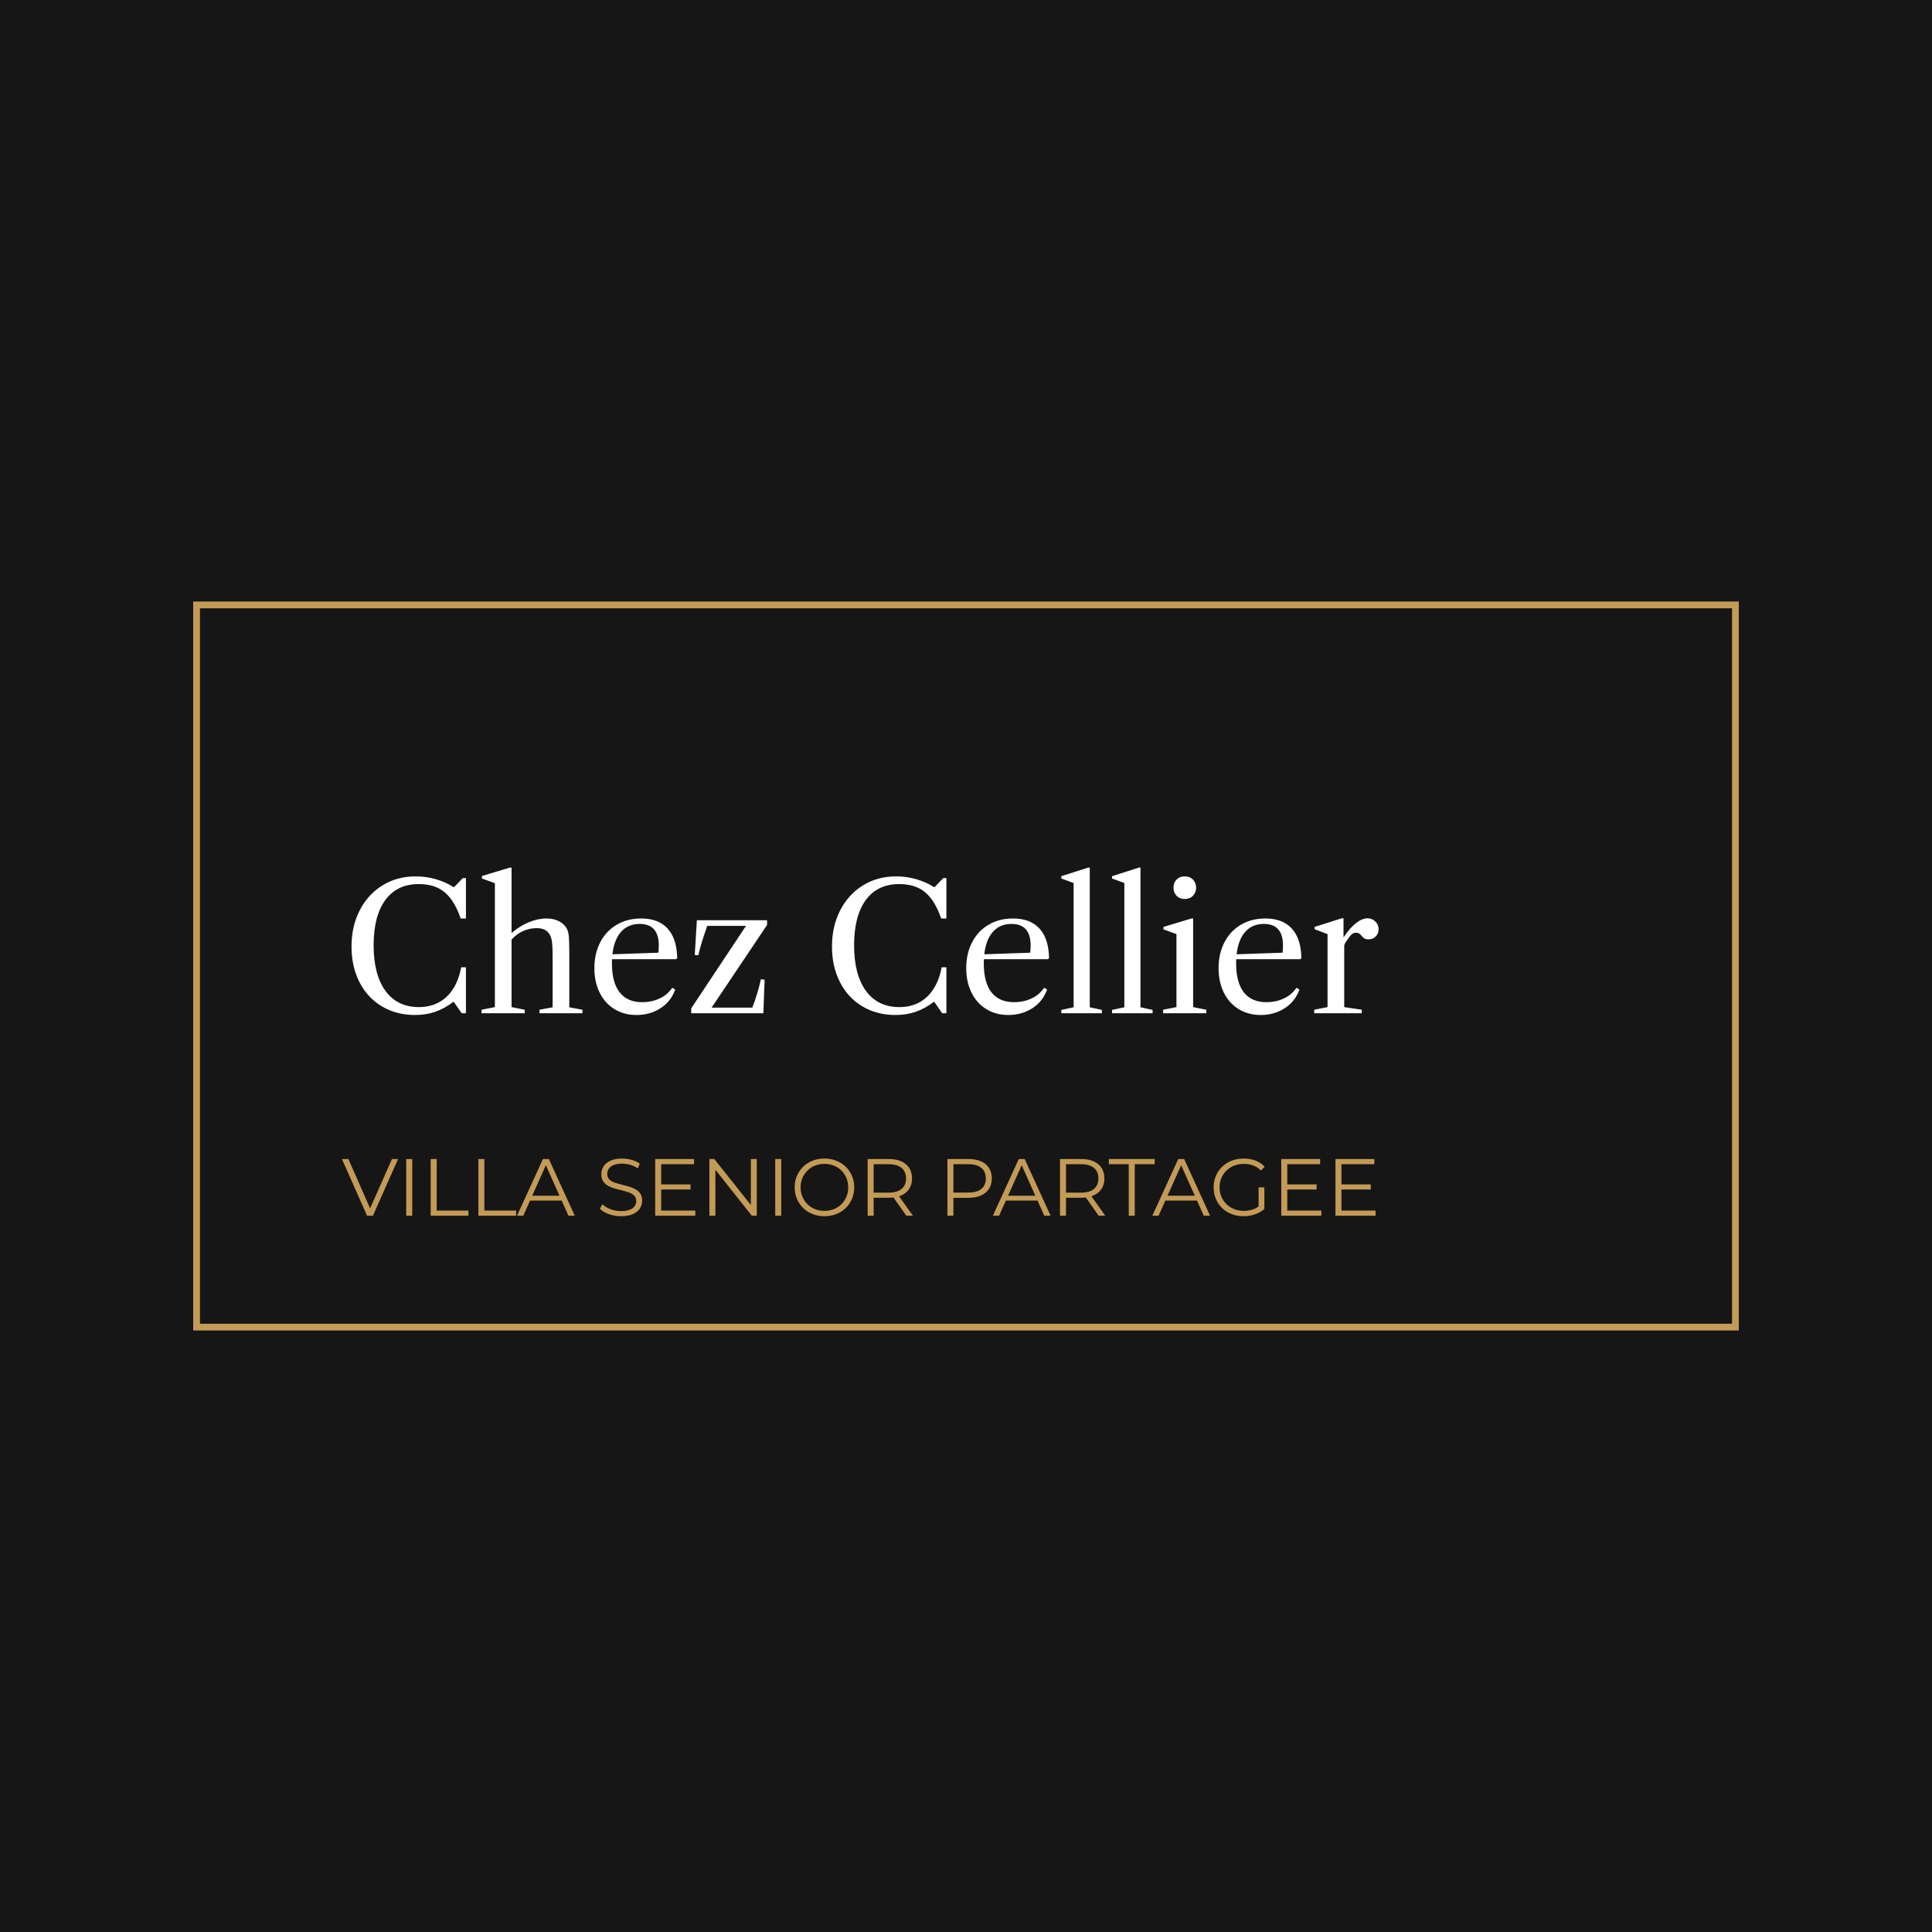
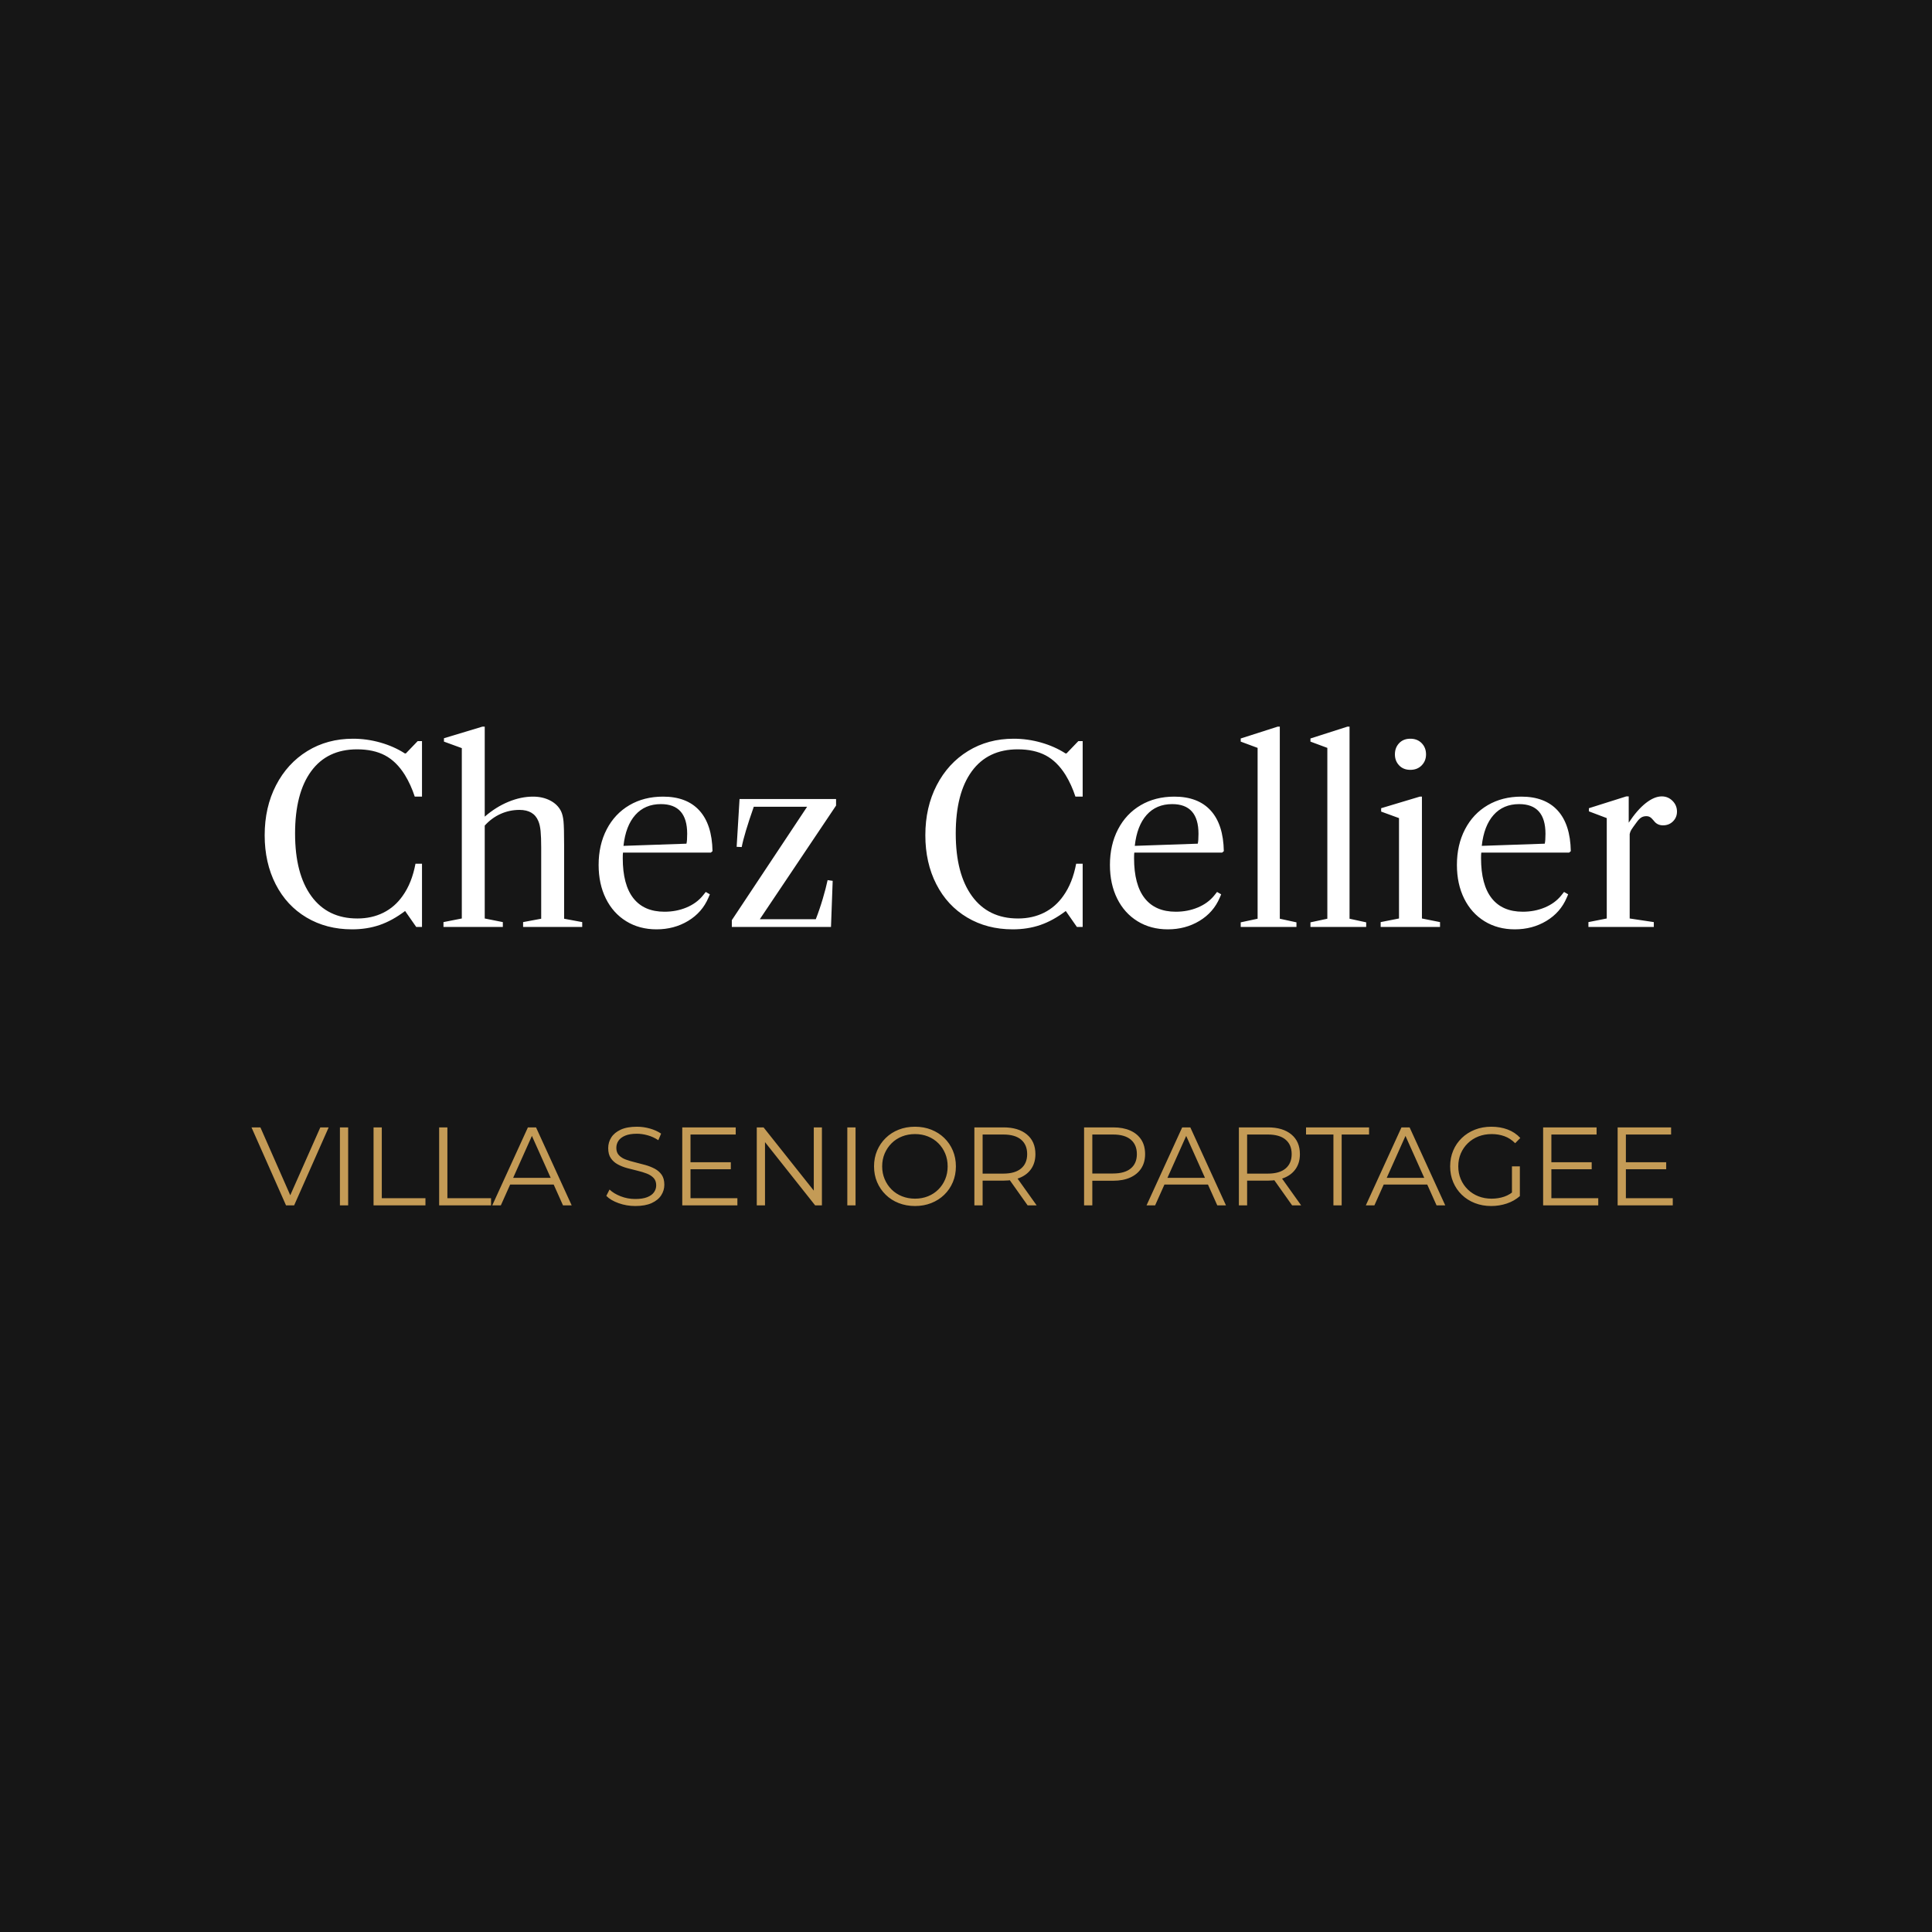
<svg xmlns="http://www.w3.org/2000/svg" width="400" height="400" viewBox="0 0 400 400">
  <rect width="400" height="400" fill="#161616" />
-   <rect x="40.70" y="125.24" width="318.60" height="149.52" fill="none" stroke="#C49B56" stroke-width="1.40" />
-   <path d="M86.074 181.443Q88.182 181.443 90.216 182.024Q92.251 182.605 93.886 183.659H94.031L95.811 181.806H96.465V190.162H95.375Q94.794 188.382 93.886 186.893Q92.614 184.858 90.888 183.95Q89.163 183.041 86.692 183.041Q82.187 183.041 79.771 186.348Q77.355 189.654 77.355 195.721Q77.355 201.789 79.807 205.149Q82.26 208.51 86.728 208.51Q88.908 208.51 90.652 207.638Q92.396 206.766 93.559 205.095Q94.939 203.169 95.484 200.263H96.465V209.782H95.593L93.922 207.384Q91.997 208.837 90.089 209.491Q88.182 210.145 85.929 210.145Q82.078 210.145 79.081 208.365Q76.083 206.584 74.43 203.351Q72.777 200.117 72.777 195.976Q72.777 191.761 74.485 188.455Q76.192 185.149 79.208 183.296Q82.223 181.443 86.074 181.443ZM120.59 209.055V209.782H111.688V209.055L114.413 208.546V197.865Q114.413 196.266 114.322 195.34Q114.232 194.413 113.977 193.832Q113.287 192.161 111.143 192.161Q109.654 192.161 108.31 192.76Q106.965 193.36 105.912 194.522V208.51L108.637 209.055V209.782H99.699V209.055L102.46 208.51V182.86L99.772 181.879V181.37L105.548 179.626H105.912V193.178Q107.583 191.725 109.472 190.944Q111.361 190.162 113.178 190.162Q114.631 190.162 115.758 190.744Q116.884 191.325 117.392 192.342Q117.683 192.924 117.774 193.886Q117.865 194.849 117.865 197.501V208.546ZM126.73 198.591Q126.693 198.846 126.693 199.427Q126.693 203.424 128.292 205.458Q129.891 207.493 132.979 207.493Q134.759 207.493 136.285 206.857Q137.811 206.221 138.756 205.059L139.192 204.514L139.809 204.877L139.591 205.386Q138.647 207.602 136.539 208.873Q134.432 210.145 131.78 210.145Q129.2 210.145 127.22 208.928Q125.24 207.711 124.15 205.513Q123.06 203.315 123.06 200.444Q123.06 197.429 124.277 195.085Q125.494 192.742 127.693 191.452Q129.891 190.162 132.761 190.162Q136.321 190.162 138.229 192.252Q140.136 194.341 140.209 198.373L139.955 198.591ZM126.802 197.574 136.285 197.247Q136.394 196.811 136.394 195.758Q136.394 191.289 132.434 191.289Q130.036 191.289 128.583 192.924Q127.129 194.559 126.802 197.574ZM158.811 191.507 147.33 208.619H155.759Q156.34 207.129 156.813 205.531Q157.285 203.932 157.539 202.733L158.302 202.842L158.048 209.782H143.115V208.764L154.451 191.688H146.422Q144.968 195.83 144.605 197.756L143.842 197.719L144.278 190.526H158.811ZM185.551 181.443Q187.658 181.443 189.693 182.024Q191.728 182.605 193.362 183.659H193.508L195.288 181.806H195.942V190.162H194.852Q194.271 188.382 193.362 186.893Q192.091 184.858 190.365 183.95Q188.639 183.041 186.169 183.041Q181.664 183.041 179.248 186.348Q176.831 189.654 176.831 195.721Q176.831 201.789 179.284 205.149Q181.736 208.51 186.205 208.51Q188.385 208.51 190.129 207.638Q191.873 206.766 193.035 205.095Q194.416 203.169 194.961 200.263H195.942V209.782H195.07L193.399 207.384Q191.473 208.837 189.566 209.491Q187.658 210.145 185.406 210.145Q181.555 210.145 178.557 208.365Q175.56 206.584 173.907 203.351Q172.254 200.117 172.254 195.976Q172.254 191.761 173.961 188.455Q175.669 185.149 178.684 183.296Q181.7 181.443 185.551 181.443ZM203.717 198.591Q203.681 198.846 203.681 199.427Q203.681 203.424 205.279 205.458Q206.878 207.493 209.966 207.493Q211.746 207.493 213.272 206.857Q214.798 206.221 215.743 205.059L216.179 204.514L216.797 204.877L216.579 205.386Q215.634 207.602 213.527 208.873Q211.419 210.145 208.767 210.145Q206.188 210.145 204.208 208.928Q202.227 207.711 201.137 205.513Q200.048 203.315 200.048 200.444Q200.048 197.429 201.265 195.085Q202.482 192.742 204.68 191.452Q206.878 190.162 209.748 190.162Q213.309 190.162 215.216 192.252Q217.123 194.341 217.196 198.373L216.942 198.591ZM203.79 197.574 213.272 197.247Q213.381 196.811 213.381 195.758Q213.381 191.289 209.421 191.289Q207.023 191.289 205.57 192.924Q204.117 194.559 203.79 197.574ZM228.132 209.782H219.739V209.091L222.283 208.546V182.823L219.739 181.879V181.406L225.298 179.626H225.625V208.546L228.132 209.091ZM238.632 209.782H230.239V209.091L232.783 208.546V182.823L230.239 181.879V181.406L235.798 179.626H236.125V208.546L238.632 209.091ZM245.281 181.443Q246.334 181.443 246.988 182.115Q247.642 182.787 247.642 183.804Q247.642 184.785 246.988 185.457Q246.334 186.13 245.281 186.13Q244.227 186.13 243.591 185.457Q242.955 184.785 242.955 183.804Q242.955 182.787 243.591 182.115Q244.227 181.443 245.281 181.443ZM249.75 209.782H240.812V209.055L243.573 208.51V193.396L240.885 192.415V191.906L246.698 190.162H247.025V208.51L249.75 209.055ZM255.962 198.591Q255.926 198.846 255.926 199.427Q255.926 203.424 257.525 205.458Q259.123 207.493 262.211 207.493Q263.992 207.493 265.518 206.857Q267.043 206.221 267.988 205.059L268.424 204.514L269.042 204.877L268.824 205.386Q267.879 207.602 265.772 208.873Q263.665 210.145 261.012 210.145Q258.433 210.145 256.453 208.928Q254.473 207.711 253.383 205.513Q252.293 203.315 252.293 200.444Q252.293 197.429 253.51 195.085Q254.727 192.742 256.925 191.452Q259.123 190.162 261.993 190.162Q265.554 190.162 267.461 192.252Q269.369 194.341 269.441 198.373L269.187 198.591ZM256.035 197.574 265.518 197.247Q265.627 196.811 265.627 195.758Q265.627 191.289 261.666 191.289Q259.268 191.289 257.815 192.924Q256.362 194.559 256.035 197.574ZM285.427 192.415Q285.427 193.287 284.828 193.886Q284.228 194.486 283.32 194.486Q282.448 194.486 281.94 193.796Q281.613 193.396 281.376 193.251Q281.14 193.105 280.813 193.105Q280.377 193.105 280.05 193.305Q279.723 193.505 279.36 194.014Q278.742 194.849 278.561 195.14Q278.379 195.431 278.306 195.794V208.51L281.94 209.055V209.782H272.094V209.055L274.855 208.51V193.396L272.166 192.379V191.906L277.798 190.126H278.161V194.086Q279.433 192.161 280.722 191.143Q282.012 190.126 283.139 190.126Q284.083 190.126 284.755 190.798Q285.427 191.47 285.427 192.415Z" fill="#FFFFFF" />
-   <path d="M75.991 251.703 70.793 239.965H72.134L76.997 251.016H76.259L81.156 239.965H82.413L77.215 251.703ZM84.107 251.703V239.965H85.348V251.703ZM89.171 251.703V239.965H90.412V250.63H96.985V251.703ZM99.048 251.703V239.965H100.289V250.63H106.862V251.703ZM107.046 251.703 112.412 239.965H113.636L119.002 251.703H117.694L112.764 240.686H113.267L108.337 251.703ZM109.159 248.567 109.528 247.561H116.353L116.722 248.567ZM128.577 251.804Q127.269 251.804 126.07 251.376Q124.871 250.948 124.217 250.278L124.704 249.322Q125.324 249.926 126.372 250.336Q127.42 250.747 128.577 250.747Q129.684 250.747 130.38 250.471Q131.076 250.194 131.403 249.724Q131.73 249.255 131.73 248.685Q131.73 247.997 131.336 247.578Q130.941 247.159 130.304 246.916Q129.667 246.672 128.896 246.488Q128.124 246.304 127.353 246.094Q126.582 245.884 125.936 245.532Q125.29 245.18 124.896 244.602Q124.502 244.023 124.502 243.084Q124.502 242.212 124.963 241.483Q125.425 240.753 126.38 240.309Q127.336 239.864 128.829 239.864Q129.818 239.864 130.791 240.141Q131.763 240.418 132.467 240.904L132.048 241.893Q131.294 241.39 130.447 241.156Q129.6 240.921 128.812 240.921Q127.755 240.921 127.068 241.206Q126.38 241.491 126.053 241.969Q125.726 242.447 125.726 243.05Q125.726 243.738 126.121 244.157Q126.515 244.576 127.16 244.811Q127.806 245.046 128.577 245.23Q129.348 245.415 130.111 245.633Q130.874 245.851 131.52 246.195Q132.166 246.538 132.56 247.108Q132.954 247.679 132.954 248.601Q132.954 249.456 132.484 250.186Q132.015 250.915 131.05 251.359Q130.086 251.804 128.577 251.804ZM135.653 251.703V239.965H143.702V241.038H136.894V250.63H143.954V251.703ZM136.76 246.27V245.214H142.965V246.27ZM146.872 251.703V239.965H147.894L155.994 250.16H155.457V239.965H156.681V251.703H155.658L147.576 241.508H148.112V251.703ZM160.504 251.703V239.965H161.745V251.703ZM170.7 251.804Q169.375 251.804 168.243 251.359Q167.111 250.915 166.281 250.102Q165.451 249.288 164.99 248.207Q164.529 247.125 164.529 245.834Q164.529 244.543 164.99 243.461Q165.451 242.38 166.281 241.566Q167.111 240.753 168.235 240.309Q169.358 239.864 170.7 239.864Q172.024 239.864 173.148 240.309Q174.271 240.753 175.101 241.558Q175.932 242.363 176.393 243.453Q176.854 244.543 176.854 245.834Q176.854 247.125 176.393 248.215Q175.932 249.305 175.101 250.11Q174.271 250.915 173.148 251.359Q172.024 251.804 170.7 251.804ZM170.7 250.697Q171.756 250.697 172.653 250.336Q173.55 249.976 174.213 249.314Q174.875 248.651 175.244 247.771Q175.613 246.89 175.613 245.834Q175.613 244.778 175.244 243.897Q174.875 243.017 174.213 242.355Q173.55 241.692 172.653 241.332Q171.756 240.971 170.7 240.971Q169.643 240.971 168.738 241.332Q167.832 241.692 167.17 242.355Q166.508 243.017 166.13 243.897Q165.753 244.778 165.753 245.834Q165.753 246.874 166.13 247.762Q166.508 248.651 167.17 249.314Q167.832 249.976 168.738 250.336Q169.643 250.697 170.7 250.697ZM179.637 251.703V239.965H184.031Q186.261 239.965 187.544 241.03Q188.827 242.095 188.827 243.99Q188.827 245.23 188.248 246.128Q187.67 247.025 186.596 247.503Q185.523 247.98 184.031 247.98H180.325L180.878 247.41V251.703ZM187.653 251.703 184.634 247.444H185.976L189.011 251.703ZM180.878 247.511 180.325 246.924H183.997Q185.758 246.924 186.672 246.153Q187.586 245.381 187.586 243.99Q187.586 242.581 186.672 241.81Q185.758 241.038 183.997 241.038H180.325L180.878 240.451ZM196.154 251.703V239.965H200.548Q202.04 239.965 203.113 240.443Q204.187 240.921 204.765 241.818Q205.344 242.715 205.344 243.99Q205.344 245.23 204.765 246.128Q204.187 247.025 203.113 247.511Q202.04 247.997 200.548 247.997H196.842L197.395 247.41V251.703ZM197.395 247.511 196.842 246.907H200.514Q202.275 246.907 203.189 246.144Q204.103 245.381 204.103 243.99Q204.103 242.581 203.189 241.81Q202.275 241.038 200.514 241.038H196.842L197.395 240.451ZM205.562 251.703 210.928 239.965H212.152L217.518 251.703H216.21L211.28 240.686H211.783L206.853 251.703ZM207.674 248.567 208.043 247.561H214.868L215.237 248.567ZM219.463 251.703V239.965H223.856Q226.086 239.965 227.369 241.03Q228.652 242.095 228.652 243.99Q228.652 245.23 228.073 246.128Q227.495 247.025 226.422 247.503Q225.348 247.98 223.856 247.98H220.15L220.704 247.41V251.703ZM227.478 251.703 224.46 247.444H225.801L228.836 251.703ZM220.704 247.511 220.15 246.924H223.823Q225.583 246.924 226.497 246.153Q227.411 245.381 227.411 243.99Q227.411 242.581 226.497 241.81Q225.583 241.038 223.823 241.038H220.15L220.704 240.451ZM233.699 251.703V241.038H229.574V239.965H239.065V241.038H234.94V251.703ZM238.579 251.703 243.945 239.965H245.169L250.535 251.703H249.227L244.297 240.686H244.8L239.87 251.703ZM240.692 248.567 241.061 247.561H247.885L248.254 248.567ZM257.46 251.804Q256.119 251.804 254.987 251.359Q253.855 250.915 253.025 250.11Q252.195 249.305 251.734 248.215Q251.273 247.125 251.273 245.834Q251.273 244.543 251.734 243.453Q252.195 242.363 253.033 241.558Q253.872 240.753 255.004 240.309Q256.136 239.864 257.477 239.864Q258.819 239.864 259.934 240.284Q261.049 240.703 261.837 241.558L261.066 242.346Q260.328 241.608 259.439 241.29Q258.55 240.971 257.527 240.971Q256.437 240.971 255.523 241.332Q254.61 241.692 253.93 242.355Q253.251 243.017 252.874 243.897Q252.497 244.778 252.497 245.834Q252.497 246.874 252.874 247.762Q253.251 248.651 253.93 249.314Q254.61 249.976 255.523 250.336Q256.437 250.697 257.511 250.697Q258.517 250.697 259.414 250.395Q260.311 250.093 261.066 249.372L261.77 250.311Q260.931 251.049 259.808 251.426Q258.684 251.804 257.46 251.804ZM261.77 250.311 260.579 250.16V245.834H261.77ZM265.274 251.703V239.965H273.323V241.038H266.515V250.63H273.575V251.703ZM266.381 246.27V245.214H272.586V246.27ZM276.493 251.703V239.965H284.541V241.038H277.733V250.63H284.793V251.703ZM277.599 246.27V245.214H283.804V246.27Z" fill="#C49B56" />
+   <path d="M73.082 152.944Q75.98 152.944 78.777 153.743Q81.575 154.542 83.823 155.991H84.023L86.471 153.443H87.37V164.933H85.871Q85.072 162.486 83.823 160.437Q82.075 157.64 79.702 156.391Q77.329 155.142 73.931 155.142Q67.737 155.142 64.415 159.688Q61.092 164.234 61.092 172.577Q61.092 180.92 64.464 185.541Q67.837 190.162 73.981 190.162Q76.979 190.162 79.377 188.963Q81.775 187.764 83.374 185.466Q85.272 182.818 86.021 178.822H87.37V191.911H86.171L83.873 188.613Q81.225 190.612 78.603 191.511Q75.98 192.41 72.882 192.41Q67.587 192.41 63.465 189.962Q59.344 187.514 57.071 183.068Q54.798 178.622 54.798 172.927Q54.798 167.132 57.146 162.585Q59.494 158.039 63.64 155.491Q67.787 152.944 73.082 152.944ZM120.542 190.912V191.911H108.302V190.912L112.049 190.212V175.525Q112.049 173.326 111.924 172.052Q111.799 170.779 111.45 169.979Q110.501 167.681 107.553 167.681Q105.505 167.681 103.656 168.505Q101.808 169.33 100.359 170.928V190.162L104.106 190.912V191.911H91.816V190.912L95.613 190.162V154.892L91.916 153.543V152.844L99.86 150.446H100.359V169.08Q102.657 167.082 105.255 166.008Q107.853 164.933 110.351 164.933Q112.349 164.933 113.898 165.733Q115.446 166.532 116.146 167.931Q116.545 168.73 116.67 170.054Q116.795 171.378 116.795 175.025V190.212ZM128.985 176.524Q128.935 176.873 128.935 177.673Q128.935 183.168 131.133 185.966Q133.331 188.763 137.578 188.763Q140.026 188.763 142.124 187.889Q144.222 187.015 145.521 185.416L146.121 184.667L146.97 185.166L146.67 185.866Q145.371 188.913 142.474 190.662Q139.576 192.41 135.929 192.41Q132.382 192.41 129.659 190.737Q126.937 189.063 125.438 186.041Q123.939 183.018 123.939 179.072Q123.939 174.925 125.613 171.703Q127.286 168.48 130.309 166.707Q133.331 164.933 137.278 164.933Q142.174 164.933 144.797 167.806Q147.419 170.679 147.519 176.224L147.17 176.524ZM129.085 175.125 142.124 174.675Q142.274 174.076 142.274 172.627Q142.274 166.482 136.828 166.482Q133.531 166.482 131.533 168.73Q129.535 170.978 129.085 175.125ZM173.098 166.782 157.311 190.312H168.901Q169.701 188.264 170.35 186.066Q170.999 183.867 171.349 182.219L172.398 182.369L172.049 191.911H151.516V190.512L167.103 167.032H156.062Q154.064 172.727 153.564 175.375L152.515 175.325L153.115 165.433H173.098ZM209.867 152.944Q212.764 152.944 215.562 153.743Q218.359 154.542 220.608 155.991H220.807L223.255 153.443H224.155V164.933H222.656Q221.857 162.486 220.608 160.437Q218.859 157.64 216.486 156.391Q214.113 155.142 210.716 155.142Q204.521 155.142 201.199 159.688Q197.877 164.234 197.877 172.577Q197.877 180.92 201.249 185.541Q204.621 190.162 210.766 190.162Q213.763 190.162 216.161 188.963Q218.559 187.764 220.158 185.466Q222.056 182.818 222.806 178.822H224.155V191.911H222.956L220.658 188.613Q218.01 190.612 215.387 191.511Q212.764 192.41 209.667 192.41Q204.371 192.41 200.25 189.962Q196.128 187.514 193.855 183.068Q191.582 178.622 191.582 172.927Q191.582 167.132 193.93 162.585Q196.278 158.039 200.425 155.491Q204.571 152.944 209.867 152.944ZM234.846 176.524Q234.796 176.873 234.796 177.673Q234.796 183.168 236.994 185.966Q239.192 188.763 243.438 188.763Q245.886 188.763 247.984 187.889Q250.083 187.015 251.382 185.416L251.981 184.667L252.83 185.166L252.531 185.866Q251.232 188.913 248.334 190.662Q245.437 192.41 241.79 192.41Q238.243 192.41 235.52 190.737Q232.797 189.063 231.299 186.041Q229.8 183.018 229.8 179.072Q229.8 174.925 231.473 171.703Q233.147 168.48 236.169 166.707Q239.192 164.933 243.139 164.933Q248.034 164.933 250.657 167.806Q253.28 170.679 253.38 176.224L253.03 176.524ZM234.945 175.125 247.984 174.675Q248.134 174.076 248.134 172.627Q248.134 166.482 242.689 166.482Q239.392 166.482 237.393 168.73Q235.395 170.978 234.945 175.125ZM268.417 191.911H256.877V190.961L260.374 190.212V154.842L256.877 153.543V152.894L264.521 150.446H264.97V190.212L268.417 190.961ZM282.855 191.911H271.315V190.961L274.812 190.212V154.842L271.315 153.543V152.894L278.958 150.446H279.408V190.212L282.855 190.961ZM291.997 152.944Q293.446 152.944 294.345 153.868Q295.245 154.792 295.245 156.191Q295.245 157.54 294.345 158.464Q293.446 159.388 291.997 159.388Q290.549 159.388 289.674 158.464Q288.8 157.54 288.8 156.191Q288.8 154.792 289.674 153.868Q290.549 152.944 291.997 152.944ZM298.142 191.911H285.852V190.912L289.649 190.162V169.38L285.952 168.031V167.331L293.946 164.933H294.395V190.162L298.142 190.912ZM306.685 176.524Q306.635 176.873 306.635 177.673Q306.635 183.168 308.833 185.966Q311.031 188.763 315.278 188.763Q317.726 188.763 319.824 187.889Q321.922 187.015 323.221 185.416L323.82 184.667L324.67 185.166L324.37 185.866Q323.071 188.913 320.174 190.662Q317.276 192.41 313.629 192.41Q310.082 192.41 307.359 190.737Q304.637 189.063 303.138 186.041Q301.639 183.018 301.639 179.072Q301.639 174.925 303.313 171.703Q304.986 168.48 308.009 166.707Q311.031 164.933 314.978 164.933Q319.874 164.933 322.497 167.806Q325.119 170.679 325.219 176.224L324.87 176.524ZM306.785 175.125 319.824 174.675Q319.974 174.076 319.974 172.627Q319.974 166.482 314.528 166.482Q311.231 166.482 309.233 168.73Q307.234 170.978 306.785 175.125ZM347.201 168.031Q347.201 169.23 346.376 170.054Q345.552 170.878 344.303 170.878Q343.104 170.878 342.405 169.929Q341.955 169.38 341.63 169.18Q341.306 168.98 340.856 168.98Q340.257 168.98 339.807 169.255Q339.357 169.53 338.858 170.229Q338.008 171.378 337.759 171.778Q337.509 172.177 337.409 172.677V190.162L342.405 190.912V191.911H328.866V190.912L332.663 190.162V169.38L328.966 167.981V167.331L336.71 164.884H337.209V170.329Q338.958 167.681 340.731 166.282Q342.505 164.884 344.053 164.884Q345.352 164.884 346.276 165.808Q347.201 166.732 347.201 168.031Z" fill="#FFFFFF" />
+   <path d="M59.217 249.554 52.069 233.414H53.914L60.6 248.609H59.586L66.319 233.414H68.048L60.9 249.554ZM70.377 249.554V233.414H72.083V249.554ZM77.34 249.554V233.414H79.046V248.079H88.085V249.554ZM90.921 249.554V233.414H92.627V248.079H101.666V249.554ZM101.919 249.554 109.298 233.414H110.981L118.359 249.554H116.561L109.782 234.406H110.474L103.695 249.554ZM104.825 245.243 105.332 243.859H114.716L115.224 245.243ZM131.525 249.693Q129.727 249.693 128.078 249.105Q126.429 248.517 125.53 247.594L126.199 246.28Q127.052 247.11 128.493 247.675Q129.934 248.24 131.525 248.24Q133.047 248.24 134.004 247.86Q134.961 247.479 135.41 246.834Q135.86 246.188 135.86 245.404Q135.86 244.459 135.318 243.882Q134.776 243.306 133.9 242.971Q133.024 242.637 131.963 242.383Q130.903 242.13 129.842 241.842Q128.781 241.553 127.894 241.069Q127.006 240.585 126.464 239.789Q125.922 238.994 125.922 237.703Q125.922 236.504 126.556 235.501Q127.19 234.498 128.505 233.887Q129.819 233.276 131.871 233.276Q133.231 233.276 134.569 233.656Q135.906 234.037 136.874 234.705L136.298 236.066Q135.26 235.374 134.096 235.051Q132.932 234.728 131.848 234.728Q130.395 234.728 129.45 235.12Q128.505 235.512 128.055 236.169Q127.605 236.827 127.605 237.657Q127.605 238.602 128.147 239.178Q128.689 239.755 129.577 240.078Q130.464 240.4 131.525 240.654Q132.586 240.908 133.635 241.208Q134.684 241.507 135.572 241.98Q136.459 242.453 137.001 243.237Q137.543 244.021 137.543 245.289Q137.543 246.465 136.898 247.468Q136.252 248.471 134.926 249.082Q133.6 249.693 131.525 249.693ZM141.255 249.554V233.414H152.323V234.89H142.962V248.079H152.669V249.554ZM142.777 242.084V240.631H151.308V242.084ZM156.681 249.554V233.414H158.087L169.224 247.433H168.486V233.414H170.169V249.554H168.763L157.649 235.535H158.387V249.554ZM175.427 249.554V233.414H177.133V249.554ZM189.445 249.693Q187.624 249.693 186.068 249.082Q184.511 248.471 183.37 247.352Q182.228 246.234 181.594 244.747Q180.96 243.26 180.96 241.484Q180.96 239.709 181.594 238.222Q182.228 236.734 183.37 235.616Q184.511 234.498 186.056 233.887Q187.601 233.276 189.445 233.276Q191.267 233.276 192.812 233.887Q194.357 234.498 195.498 235.605Q196.639 236.711 197.273 238.21Q197.908 239.709 197.908 241.484Q197.908 243.26 197.273 244.758Q196.639 246.257 195.498 247.364Q194.357 248.471 192.812 249.082Q191.267 249.693 189.445 249.693ZM189.445 248.171Q190.898 248.171 192.132 247.675Q193.365 247.179 194.276 246.269Q195.187 245.358 195.694 244.147Q196.201 242.937 196.201 241.484Q196.201 240.032 195.694 238.821Q195.187 237.611 194.276 236.7Q193.365 235.789 192.132 235.293Q190.898 234.798 189.445 234.798Q187.993 234.798 186.748 235.293Q185.503 235.789 184.592 236.7Q183.681 237.611 183.162 238.821Q182.644 240.032 182.644 241.484Q182.644 242.914 183.162 244.136Q183.681 245.358 184.592 246.269Q185.503 247.179 186.748 247.675Q187.993 248.171 189.445 248.171ZM201.735 249.554V233.414H207.776Q210.843 233.414 212.607 234.878Q214.371 236.342 214.371 238.948Q214.371 240.654 213.575 241.888Q212.78 243.121 211.304 243.778Q209.828 244.436 207.776 244.436H202.68L203.441 243.652V249.554ZM212.757 249.554 208.606 243.698H210.451L214.624 249.554ZM203.441 243.79 202.68 242.983H207.73Q210.151 242.983 211.408 241.922Q212.664 240.862 212.664 238.948Q212.664 237.011 211.408 235.95Q210.151 234.89 207.73 234.89H202.68L203.441 234.083ZM224.447 249.554V233.414H230.488Q232.54 233.414 234.016 234.071Q235.491 234.728 236.287 235.962Q237.082 237.196 237.082 238.948Q237.082 240.654 236.287 241.888Q235.491 243.121 234.016 243.79Q232.54 244.459 230.488 244.459H225.392L226.153 243.652V249.554ZM226.153 243.79 225.392 242.96H230.442Q232.863 242.96 234.119 241.911Q235.376 240.862 235.376 238.948Q235.376 237.011 234.119 235.95Q232.863 234.89 230.442 234.89H225.392L226.153 234.083ZM237.382 249.554 244.76 233.414H246.443L253.822 249.554H252.023L245.244 234.406H245.936L239.157 249.554ZM240.287 245.243 240.794 243.859H250.179L250.686 245.243ZM256.497 249.554V233.414H262.538Q265.604 233.414 267.368 234.878Q269.132 236.342 269.132 238.948Q269.132 240.654 268.337 241.888Q267.541 243.121 266.065 243.778Q264.59 244.436 262.538 244.436H257.442L258.203 243.652V249.554ZM267.518 249.554 263.368 243.698H265.212L269.386 249.554ZM258.203 243.79 257.442 242.983H262.491Q264.912 242.983 266.169 241.922Q267.426 240.862 267.426 238.948Q267.426 237.011 266.169 235.95Q264.912 234.89 262.491 234.89H257.442L258.203 234.083ZM276.072 249.554V234.89H270.4V233.414H283.451V234.89H277.779V249.554ZM282.782 249.554 290.16 233.414H291.844L299.222 249.554H297.423L290.645 234.406H291.336L284.557 249.554ZM285.687 245.243 286.195 243.859H295.579L296.086 245.243ZM308.745 249.693Q306.9 249.693 305.344 249.082Q303.787 248.471 302.646 247.364Q301.505 246.257 300.871 244.758Q300.236 243.26 300.236 241.484Q300.236 239.709 300.871 238.21Q301.505 236.711 302.658 235.605Q303.81 234.498 305.367 233.887Q306.923 233.276 308.768 233.276Q310.612 233.276 312.146 233.852Q313.679 234.429 314.763 235.605L313.702 236.688Q312.688 235.674 311.465 235.236Q310.243 234.798 308.837 234.798Q307.338 234.798 306.082 235.293Q304.825 235.789 303.891 236.7Q302.957 237.611 302.438 238.821Q301.92 240.032 301.92 241.484Q301.92 242.914 302.438 244.136Q302.957 245.358 303.891 246.269Q304.825 247.179 306.082 247.675Q307.338 248.171 308.814 248.171Q310.197 248.171 311.431 247.756Q312.664 247.341 313.702 246.349L314.67 247.641Q313.518 248.655 311.973 249.174Q310.428 249.693 308.745 249.693ZM314.67 247.641 313.033 247.433V241.484H314.67ZM319.489 249.554V233.414H330.557V234.89H321.196V248.079H330.903V249.554ZM321.011 242.084V240.631H329.543V242.084ZM334.915 249.554V233.414H345.982V234.89H336.621V248.079H346.328V249.554ZM336.437 242.084V240.631H344.968V242.084Z" fill="#C49B56" />
</svg>
